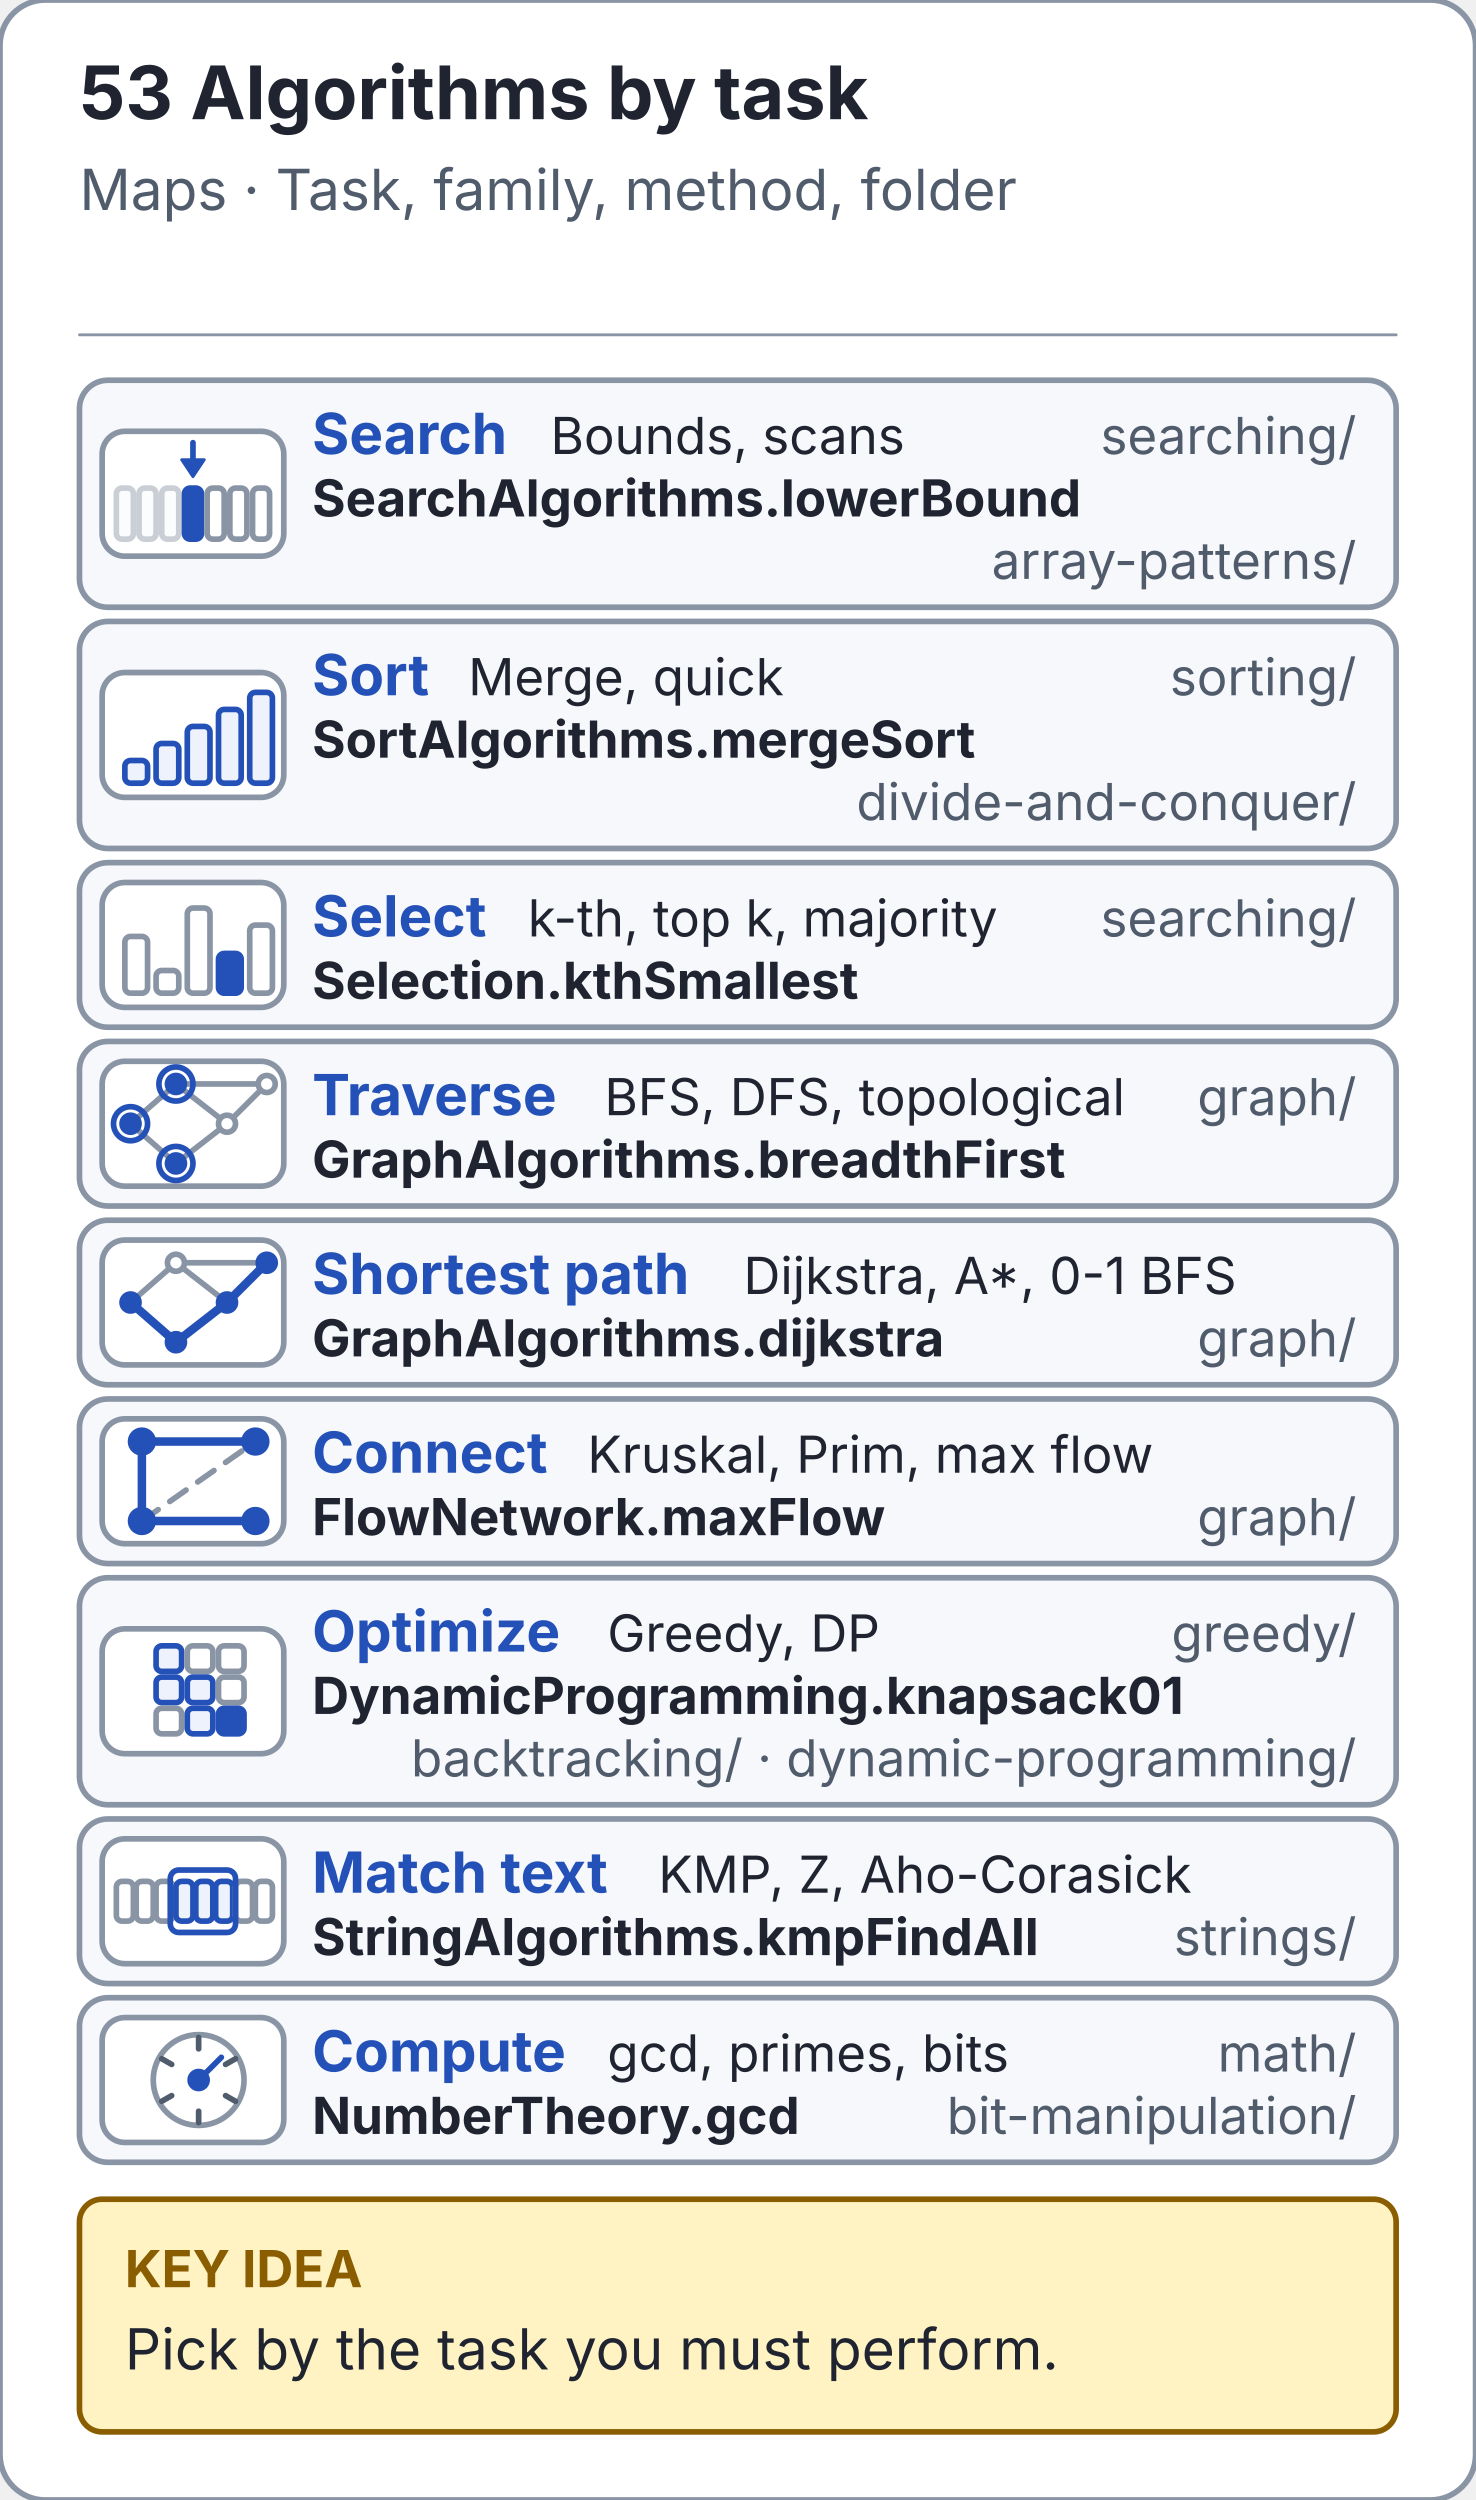
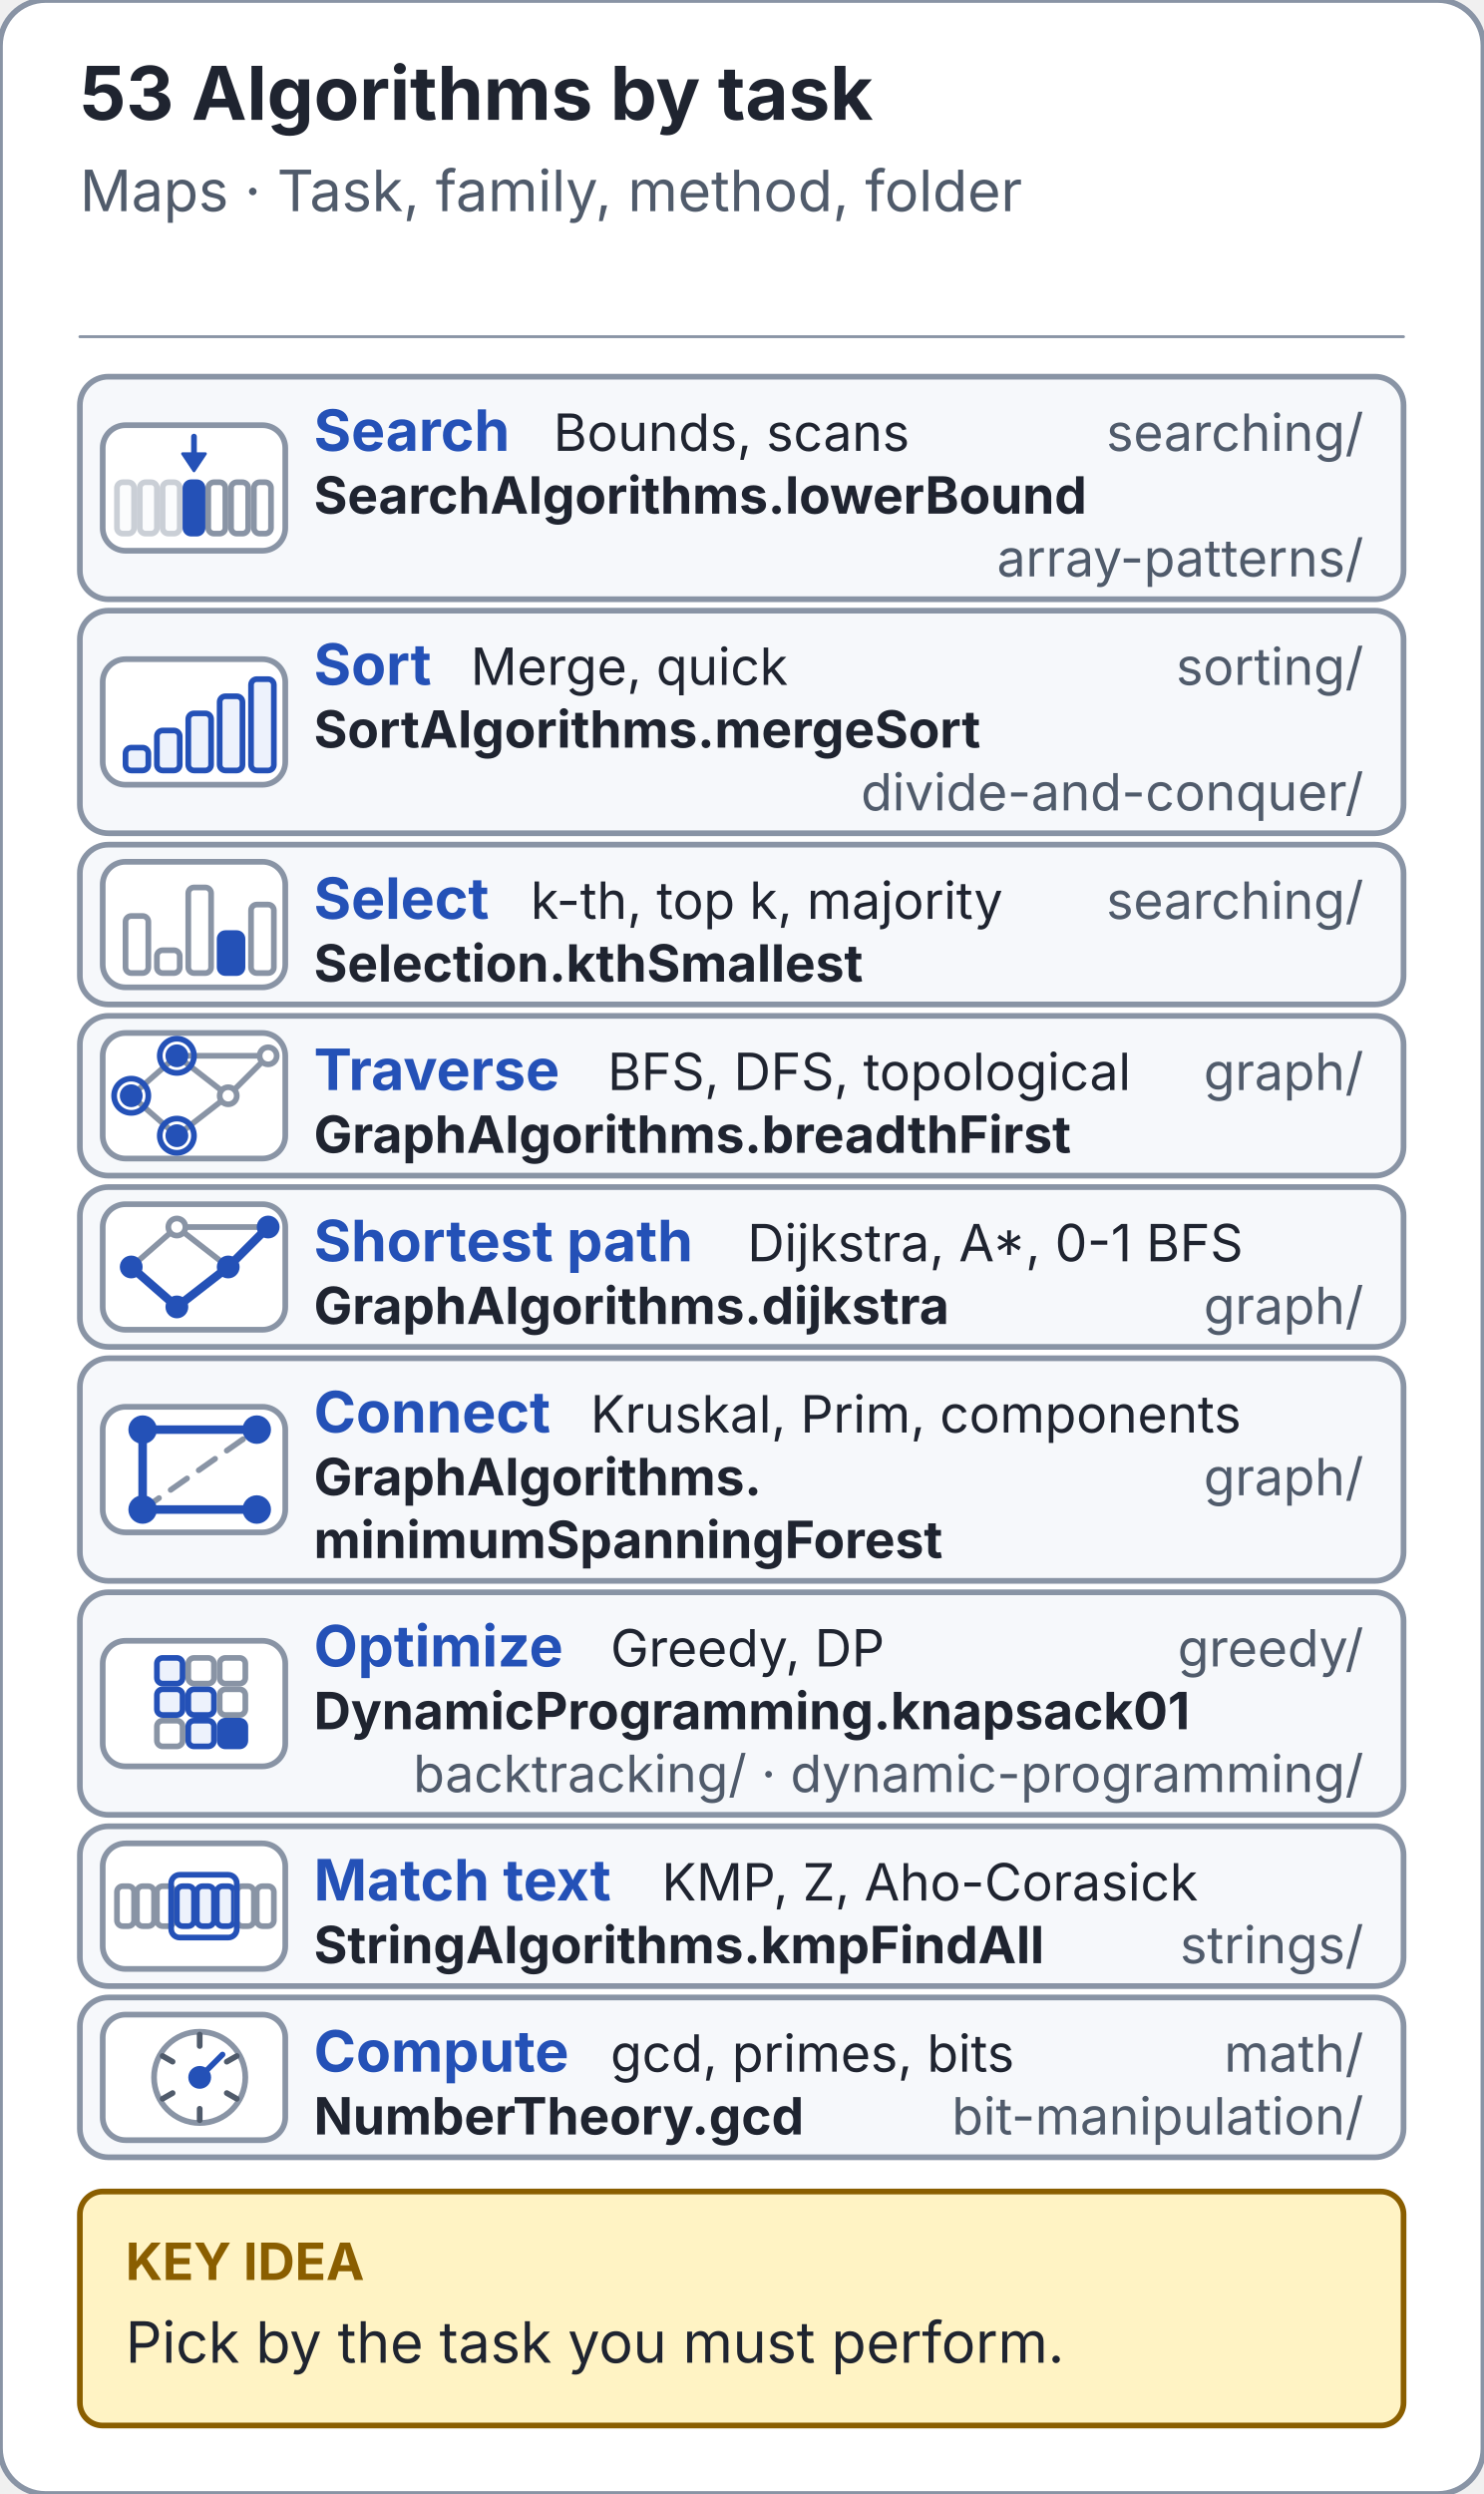
- <svg xmlns="http://www.w3.org/2000/svg" viewBox="0 0 520 881" width="520" height="881" role="img" aria-labelledby="title desc">
+ <svg xmlns="http://www.w3.org/2000/svg" viewBox="0 0 520 874" width="520" height="874" role="img" aria-labelledby="title desc">
  <style>text{font-family:system-ui,-apple-system,BlinkMacSystemFont,"Segoe UI",sans-serif} line,path{stroke-linecap:round;stroke-linejoin:round}</style>
  <defs>
    <marker id="algorithms-map-paper-arrow" markerWidth="9" markerHeight="9" refX="8" refY="4" orient="auto" markerUnits="userSpaceOnUse">
      <path d="M 0 0 L 8 4 L 0 8 Z" fill="#ffffff" />
    </marker>
    <marker id="algorithms-map-ink-arrow" markerWidth="9" markerHeight="9" refX="8" refY="4" orient="auto" markerUnits="userSpaceOnUse">
      <path d="M 0 0 L 8 4 L 0 8 Z" fill="#1f2430" />
    </marker>
    <marker id="algorithms-map-muted-arrow" markerWidth="9" markerHeight="9" refX="8" refY="4" orient="auto" markerUnits="userSpaceOnUse">
      <path d="M 0 0 L 8 4 L 0 8 Z" fill="#505b6b" />
    </marker>
    <marker id="algorithms-map-line-arrow" markerWidth="9" markerHeight="9" refX="8" refY="4" orient="auto" markerUnits="userSpaceOnUse">
      <path d="M 0 0 L 8 4 L 0 8 Z" fill="#8994a5" />
    </marker>
    <marker id="algorithms-map-blue-arrow" markerWidth="9" markerHeight="9" refX="8" refY="4" orient="auto" markerUnits="userSpaceOnUse">
      <path d="M 0 0 L 8 4 L 0 8 Z" fill="#2451b7" />
    </marker>
    <marker id="algorithms-map-soft-arrow" markerWidth="9" markerHeight="9" refX="8" refY="4" orient="auto" markerUnits="userSpaceOnUse">
      <path d="M 0 0 L 8 4 L 0 8 Z" fill="#edf2fc" />
    </marker>
    <marker id="algorithms-map-note-arrow" markerWidth="9" markerHeight="9" refX="8" refY="4" orient="auto" markerUnits="userSpaceOnUse">
      <path d="M 0 0 L 8 4 L 0 8 Z" fill="#fff3c4" />
    </marker>
    <marker id="algorithms-map-gold-arrow" markerWidth="9" markerHeight="9" refX="8" refY="4" orient="auto" markerUnits="userSpaceOnUse">
      <path d="M 0 0 L 8 4 L 0 8 Z" fill="#8a5e00" />
    </marker>
    <marker id="algorithms-map-red-arrow" markerWidth="9" markerHeight="9" refX="8" refY="4" orient="auto" markerUnits="userSpaceOnUse">
      <path d="M 0 0 L 8 4 L 0 8 Z" fill="#bd3026" />
    </marker>
    <marker id="algorithms-map-panel-arrow" markerWidth="9" markerHeight="9" refX="8" refY="4" orient="auto" markerUnits="userSpaceOnUse">
      <path d="M 0 0 L 8 4 L 0 8 Z" fill="#f6f8fb" />
    </marker>
    <marker id="algorithms-map-green-arrow" markerWidth="9" markerHeight="9" refX="8" refY="4" orient="auto" markerUnits="userSpaceOnUse">
      <path d="M 0 0 L 8 4 L 0 8 Z" fill="#1c6b3c" />
    </marker>
    <marker id="algorithms-map-mint-arrow" markerWidth="9" markerHeight="9" refX="8" refY="4" orient="auto" markerUnits="userSpaceOnUse">
      <path d="M 0 0 L 8 4 L 0 8 Z" fill="#e3f4e8" />
    </marker>
    <marker id="algorithms-map-violet-arrow" markerWidth="9" markerHeight="9" refX="8" refY="4" orient="auto" markerUnits="userSpaceOnUse">
      <path d="M 0 0 L 8 4 L 0 8 Z" fill="#6b3fb8" />
    </marker>
    <marker id="algorithms-map-lilac-arrow" markerWidth="9" markerHeight="9" refX="8" refY="4" orient="auto" markerUnits="userSpaceOnUse">
      <path d="M 0 0 L 8 4 L 0 8 Z" fill="#f0eafb" />
    </marker>
    <marker id="algorithms-map-rose-arrow" markerWidth="9" markerHeight="9" refX="8" refY="4" orient="auto" markerUnits="userSpaceOnUse">
      <path d="M 0 0 L 8 4 L 0 8 Z" fill="#fde9e7" />
    </marker>
  </defs>
-   <rect x="0" y="0" width="520" height="881" rx="16" fill="#ffffff" stroke="#8994a5" stroke-width="2" />
+   <rect x="0" y="0" width="520" height="874" rx="16" fill="#ffffff" stroke="#8994a5" stroke-width="2" />
  <text x="28" y="42" font-size="26" fill="#1f2430" text-anchor="start" font-weight="700">53  Algorithms by task</text>
  <text x="28" y="74" font-size="20" fill="#505b6b" text-anchor="start" font-weight="400">Maps · Task, family, method, folder</text>
  <line x1="28" y1="118" x2="492" y2="118" stroke="#8994a5" stroke-width="1" />
-   <rect x="28" y="134" width="464" height="80" rx="10" fill="#f6f8fb" stroke="#8994a5" stroke-width="2" />
-   <rect x="36" y="152" width="64" height="44" rx="8" fill="#ffffff" stroke="#8994a5" stroke-width="2" />
-   <rect x="41" y="172" width="6" height="18" rx="2" fill="#f6f8fb" stroke="#8994a5" stroke-width="2" opacity="0.45" />
-   <rect x="49" y="172" width="6" height="18" rx="2" fill="#f6f8fb" stroke="#8994a5" stroke-width="2" opacity="0.45" />
-   <rect x="57" y="172" width="6" height="18" rx="2" fill="#f6f8fb" stroke="#8994a5" stroke-width="2" opacity="0.45" />
-   <rect x="65" y="172" width="6" height="18" rx="2" fill="#2451b7" stroke="#2451b7" stroke-width="2" />
-   <rect x="73" y="172" width="6" height="18" rx="2" fill="#ffffff" stroke="#8994a5" stroke-width="2" />
-   <rect x="81" y="172" width="6" height="18" rx="2" fill="#ffffff" stroke="#8994a5" stroke-width="2" />
-   <rect x="89" y="172" width="6" height="18" rx="2" fill="#ffffff" stroke="#8994a5" stroke-width="2" />
-   <line x1="68" y1="156" x2="68" y2="162" stroke="#2451b7" stroke-width="2" />
-   <path d="M 68 168 L 64 162 L 72 162 Z" fill="#2451b7" stroke="#2451b7" stroke-width="1" />
-   <text x="110" y="160" font-size="20" fill="#2451b7" text-anchor="start" font-weight="700">Search</text>
-   <text x="194" y="160" font-size="18" fill="#1f2430" text-anchor="start" font-weight="400">Bounds, scans</text>
-   <text x="110" y="182" font-size="18" fill="#1f2430" text-anchor="start" font-weight="700">SearchAlgorithms.lowerBound</text>
-   <text x="478" y="160" font-size="18" fill="#505b6b" text-anchor="end" font-weight="400">searching/</text>
-   <text x="478" y="204" font-size="18" fill="#505b6b" text-anchor="end" font-weight="400">array-patterns/</text>
-   <rect x="28" y="219" width="464" height="80" rx="10" fill="#f6f8fb" stroke="#8994a5" stroke-width="2" />
-   <rect x="36" y="237" width="64" height="44" rx="8" fill="#ffffff" stroke="#8994a5" stroke-width="2" />
-   <rect x="44" y="268" width="8" height="8" rx="2" fill="#edf2fc" stroke="#2451b7" stroke-width="2" />
-   <rect x="55" y="262" width="8" height="14" rx="2" fill="#edf2fc" stroke="#2451b7" stroke-width="2" />
-   <rect x="66" y="256" width="8" height="20" rx="2" fill="#edf2fc" stroke="#2451b7" stroke-width="2" />
-   <rect x="77" y="250" width="8" height="26" rx="2" fill="#edf2fc" stroke="#2451b7" stroke-width="2" />
-   <rect x="88" y="244" width="8" height="32" rx="2" fill="#edf2fc" stroke="#2451b7" stroke-width="2" />
-   <text x="110" y="245" font-size="20" fill="#2451b7" text-anchor="start" font-weight="700">Sort</text>
-   <text x="165" y="245" font-size="18" fill="#1f2430" text-anchor="start" font-weight="400">Merge, quick</text>
-   <text x="110" y="267" font-size="18" fill="#1f2430" text-anchor="start" font-weight="700">SortAlgorithms.mergeSort</text>
-   <text x="478" y="245" font-size="18" fill="#505b6b" text-anchor="end" font-weight="400">sorting/</text>
-   <text x="478" y="289" font-size="18" fill="#505b6b" text-anchor="end" font-weight="400">divide-and-conquer/</text>
-   <rect x="28" y="304" width="464" height="58" rx="10" fill="#f6f8fb" stroke="#8994a5" stroke-width="2" />
-   <rect x="36" y="311" width="64" height="44" rx="8" fill="#ffffff" stroke="#8994a5" stroke-width="2" />
-   <rect x="44" y="330" width="8" height="20" rx="2" fill="#ffffff" stroke="#8994a5" stroke-width="2" />
-   <rect x="55" y="342" width="8" height="8" rx="2" fill="#ffffff" stroke="#8994a5" stroke-width="2" />
-   <rect x="66" y="320" width="8" height="30" rx="2" fill="#ffffff" stroke="#8994a5" stroke-width="2" />
-   <rect x="77" y="336" width="8" height="14" rx="2" fill="#2451b7" stroke="#2451b7" stroke-width="2" />
-   <rect x="88" y="326" width="8" height="24" rx="2" fill="#ffffff" stroke="#8994a5" stroke-width="2" />
-   <text x="110" y="330" font-size="20" fill="#2451b7" text-anchor="start" font-weight="700">Select</text>
-   <text x="186" y="330" font-size="18" fill="#1f2430" text-anchor="start" font-weight="400">k-th, top k, majority</text>
-   <text x="110" y="352" font-size="18" fill="#1f2430" text-anchor="start" font-weight="700">Selection.kthSmallest</text>
-   <text x="478" y="330" font-size="18" fill="#505b6b" text-anchor="end" font-weight="400">searching/</text>
-   <rect x="28" y="367" width="464" height="58" rx="10" fill="#f6f8fb" stroke="#8994a5" stroke-width="2" />
-   <rect x="36" y="374" width="64" height="44" rx="8" fill="#ffffff" stroke="#8994a5" stroke-width="2" />
-   <line x1="46" y1="396" x2="62" y2="382" stroke="#8994a5" stroke-width="2" />
-   <line x1="46" y1="396" x2="62" y2="410" stroke="#8994a5" stroke-width="2" />
-   <line x1="62" y1="382" x2="80" y2="396" stroke="#8994a5" stroke-width="2" />
-   <line x1="62" y1="410" x2="80" y2="396" stroke="#8994a5" stroke-width="2" />
-   <line x1="80" y1="396" x2="94" y2="382" stroke="#8994a5" stroke-width="2" />
-   <line x1="62" y1="382" x2="94" y2="382" stroke="#8994a5" stroke-width="2" />
-   <circle cx="46" cy="396" r="6" fill="none" stroke="#2451b7" stroke-width="2" />
-   <circle cx="46" cy="396" r="3" fill="#2451b7" stroke="#2451b7" stroke-width="2" />
-   <circle cx="62" cy="382" r="6" fill="none" stroke="#2451b7" stroke-width="2" />
-   <circle cx="62" cy="382" r="3" fill="#2451b7" stroke="#2451b7" stroke-width="2" />
-   <circle cx="62" cy="410" r="6" fill="none" stroke="#2451b7" stroke-width="2" />
-   <circle cx="62" cy="410" r="3" fill="#2451b7" stroke="#2451b7" stroke-width="2" />
-   <circle cx="80" cy="396" r="3" fill="#ffffff" stroke="#8994a5" stroke-width="2" />
-   <circle cx="94" cy="382" r="3" fill="#ffffff" stroke="#8994a5" stroke-width="2" />
-   <text x="110" y="393" font-size="20" fill="#2451b7" text-anchor="start" font-weight="700">Traverse</text>
-   <text x="213" y="393" font-size="18" fill="#1f2430" text-anchor="start" font-weight="400">BFS, DFS, topological</text>
-   <text x="110" y="415" font-size="18" fill="#1f2430" text-anchor="start" font-weight="700">GraphAlgorithms.breadthFirst</text>
-   <text x="478" y="393" font-size="18" fill="#505b6b" text-anchor="end" font-weight="400">graph/</text>
-   <rect x="28" y="430" width="464" height="58" rx="10" fill="#f6f8fb" stroke="#8994a5" stroke-width="2" />
-   <rect x="36" y="437" width="64" height="44" rx="8" fill="#ffffff" stroke="#8994a5" stroke-width="2" />
-   <line x1="46" y1="459" x2="62" y2="445" stroke="#8994a5" stroke-width="2" />
-   <line x1="46" y1="459" x2="62" y2="473" stroke="#2451b7" stroke-width="3" />
-   <line x1="62" y1="445" x2="80" y2="459" stroke="#8994a5" stroke-width="2" />
-   <line x1="62" y1="473" x2="80" y2="459" stroke="#2451b7" stroke-width="3" />
-   <line x1="80" y1="459" x2="94" y2="445" stroke="#2451b7" stroke-width="3" />
-   <line x1="62" y1="445" x2="94" y2="445" stroke="#8994a5" stroke-width="2" />
-   <circle cx="46" cy="459" r="3" fill="#2451b7" stroke="#2451b7" stroke-width="2" />
-   <circle cx="62" cy="445" r="3" fill="#ffffff" stroke="#8994a5" stroke-width="2" />
-   <circle cx="62" cy="473" r="3" fill="#2451b7" stroke="#2451b7" stroke-width="2" />
-   <circle cx="80" cy="459" r="3" fill="#2451b7" stroke="#2451b7" stroke-width="2" />
-   <circle cx="94" cy="445" r="3" fill="#2451b7" stroke="#2451b7" stroke-width="2" />
-   <text x="110" y="456" font-size="20" fill="#2451b7" text-anchor="start" font-weight="700">Shortest path</text>
-   <text x="262" y="456" font-size="18" fill="#1f2430" text-anchor="start" font-weight="400">Dijkstra, A*, 0-1 BFS</text>
-   <text x="110" y="478" font-size="18" fill="#1f2430" text-anchor="start" font-weight="700">GraphAlgorithms.dijkstra</text>
-   <text x="478" y="478" font-size="18" fill="#505b6b" text-anchor="end" font-weight="400">graph/</text>
-   <rect x="28" y="493" width="464" height="58" rx="10" fill="#f6f8fb" stroke="#8994a5" stroke-width="2" />
-   <rect x="36" y="500" width="64" height="44" rx="8" fill="#ffffff" stroke="#8994a5" stroke-width="2" />
-   <line x1="50" y1="536" x2="90" y2="508" stroke="#8994a5" stroke-width="2" stroke-dasharray="7 5" />
-   <line x1="50" y1="508" x2="90" y2="508" stroke="#2451b7" stroke-width="3" />
-   <line x1="50" y1="508" x2="50" y2="536" stroke="#2451b7" stroke-width="3" />
-   <line x1="50" y1="536" x2="90" y2="536" stroke="#2451b7" stroke-width="3" />
-   <circle cx="50" cy="508" r="4" fill="#2451b7" stroke="#2451b7" stroke-width="2" />
-   <circle cx="90" cy="508" r="4" fill="#2451b7" stroke="#2451b7" stroke-width="2" />
-   <circle cx="50" cy="536" r="4" fill="#2451b7" stroke="#2451b7" stroke-width="2" />
-   <circle cx="90" cy="536" r="4" fill="#2451b7" stroke="#2451b7" stroke-width="2" />
-   <text x="110" y="519" font-size="20" fill="#2451b7" text-anchor="start" font-weight="700">Connect</text>
-   <text x="207" y="519" font-size="18" fill="#1f2430" text-anchor="start" font-weight="400">Kruskal, Prim, max flow</text>
-   <text x="110" y="541" font-size="18" fill="#1f2430" text-anchor="start" font-weight="700">FlowNetwork.maxFlow</text>
-   <text x="478" y="541" font-size="18" fill="#505b6b" text-anchor="end" font-weight="400">graph/</text>
-   <rect x="28" y="556" width="464" height="80" rx="10" fill="#f6f8fb" stroke="#8994a5" stroke-width="2" />
-   <rect x="36" y="574" width="64" height="44" rx="8" fill="#ffffff" stroke="#8994a5" stroke-width="2" />
-   <rect x="55" y="580" width="9" height="9" rx="2" fill="#edf2fc" stroke="#2451b7" stroke-width="2" />
-   <rect x="66" y="580" width="9" height="9" rx="2" fill="#ffffff" stroke="#8994a5" stroke-width="2" />
-   <rect x="77" y="580" width="9" height="9" rx="2" fill="#ffffff" stroke="#8994a5" stroke-width="2" />
-   <rect x="55" y="591" width="9" height="9" rx="2" fill="#edf2fc" stroke="#2451b7" stroke-width="2" />
-   <rect x="66" y="591" width="9" height="9" rx="2" fill="#edf2fc" stroke="#2451b7" stroke-width="2" />
-   <rect x="77" y="591" width="9" height="9" rx="2" fill="#ffffff" stroke="#8994a5" stroke-width="2" />
-   <rect x="55" y="602" width="9" height="9" rx="2" fill="#ffffff" stroke="#8994a5" stroke-width="2" />
-   <rect x="66" y="602" width="9" height="9" rx="2" fill="#edf2fc" stroke="#2451b7" stroke-width="2" />
-   <rect x="77" y="602" width="9" height="9" rx="2" fill="#2451b7" stroke="#2451b7" stroke-width="2" />
-   <text x="110" y="582" font-size="20" fill="#2451b7" text-anchor="start" font-weight="700">Optimize</text>
-   <text x="214" y="582" font-size="18" fill="#1f2430" text-anchor="start" font-weight="400">Greedy, DP</text>
-   <text x="110" y="604" font-size="18" fill="#1f2430" text-anchor="start" font-weight="700">DynamicProgramming.knapsack01</text>
-   <text x="478" y="582" font-size="18" fill="#505b6b" text-anchor="end" font-weight="400">greedy/</text>
-   <text x="478" y="626" font-size="18" fill="#505b6b" text-anchor="end" font-weight="400">backtracking/ · dynamic-programming/</text>
-   <rect x="28" y="641" width="464" height="58" rx="10" fill="#f6f8fb" stroke="#8994a5" stroke-width="2" />
-   <rect x="36" y="648" width="64" height="44" rx="8" fill="#ffffff" stroke="#8994a5" stroke-width="2" />
-   <rect x="41" y="663" width="6" height="14" rx="2" fill="#ffffff" stroke="#8994a5" stroke-width="2" />
-   <rect x="48" y="663" width="6" height="14" rx="2" fill="#ffffff" stroke="#8994a5" stroke-width="2" />
-   <rect x="55" y="663" width="6" height="14" rx="2" fill="#ffffff" stroke="#8994a5" stroke-width="2" />
-   <rect x="62" y="663" width="6" height="14" rx="2" fill="#edf2fc" stroke="#2451b7" stroke-width="2" />
-   <rect x="69" y="663" width="6" height="14" rx="2" fill="#edf2fc" stroke="#2451b7" stroke-width="2" />
-   <rect x="76" y="663" width="6" height="14" rx="2" fill="#edf2fc" stroke="#2451b7" stroke-width="2" />
-   <rect x="83" y="663" width="6" height="14" rx="2" fill="#ffffff" stroke="#8994a5" stroke-width="2" />
-   <rect x="90" y="663" width="6" height="14" rx="2" fill="#ffffff" stroke="#8994a5" stroke-width="2" />
-   <rect x="60" y="659" width="23" height="22" rx="3" fill="none" stroke="#2451b7" stroke-width="2" />
-   <text x="110" y="667" font-size="20" fill="#2451b7" text-anchor="start" font-weight="700">Match text</text>
-   <text x="232" y="667" font-size="18" fill="#1f2430" text-anchor="start" font-weight="400">KMP, Z, Aho-Corasick</text>
-   <text x="110" y="689" font-size="18" fill="#1f2430" text-anchor="start" font-weight="700">StringAlgorithms.kmpFindAll</text>
-   <text x="478" y="689" font-size="18" fill="#505b6b" text-anchor="end" font-weight="400">strings/</text>
-   <rect x="28" y="704" width="464" height="58" rx="10" fill="#f6f8fb" stroke="#8994a5" stroke-width="2" />
-   <rect x="36" y="711" width="64" height="44" rx="8" fill="#ffffff" stroke="#8994a5" stroke-width="2" />
-   <circle cx="70" cy="733" r="16" fill="#ffffff" stroke="#8994a5" stroke-width="2" />
-   <line x1="70" y1="722" x2="70" y2="718" stroke="#505b6b" stroke-width="2" />
-   <line x1="79.5" y1="727.5" x2="83.0" y2="725.5" stroke="#505b6b" stroke-width="2" />
-   <line x1="79.5" y1="738.5" x2="83.0" y2="740.5" stroke="#505b6b" stroke-width="2" />
-   <line x1="70" y1="744" x2="70" y2="748" stroke="#505b6b" stroke-width="2" />
-   <line x1="60.5" y1="738.5" x2="57.0" y2="740.5" stroke="#505b6b" stroke-width="2" />
-   <line x1="60.5" y1="727.5" x2="57.0" y2="725.5" stroke="#505b6b" stroke-width="2" />
-   <line x1="70" y1="733" x2="78" y2="725" stroke="#2451b7" stroke-width="2" />
-   <circle cx="70" cy="733" r="3" fill="#2451b7" stroke="#2451b7" stroke-width="2" />
-   <text x="110" y="730" font-size="20" fill="#2451b7" text-anchor="start" font-weight="700">Compute</text>
-   <text x="214" y="730" font-size="18" fill="#1f2430" text-anchor="start" font-weight="400">gcd, primes, bits</text>
-   <text x="110" y="752" font-size="18" fill="#1f2430" text-anchor="start" font-weight="700">NumberTheory.gcd</text>
-   <text x="478" y="730" font-size="18" fill="#505b6b" text-anchor="end" font-weight="400">math/</text>
-   <text x="478" y="752" font-size="18" fill="#505b6b" text-anchor="end" font-weight="400">bit-manipulation/</text>
-   <rect x="28" y="775" width="464" height="82" rx="8" fill="#fff3c4" stroke="#8a5e00" stroke-width="2" />
-   <text x="44" y="806" font-size="18" fill="#8a5e00" text-anchor="start" font-weight="700">KEY IDEA</text>
-   <text x="44" y="835" font-size="20" fill="#1f2430" text-anchor="start" font-weight="400">Pick by the task you must perform.</text>
+   <rect x="28" y="132" width="464" height="78" rx="10" fill="#f6f8fb" stroke="#8994a5" stroke-width="2" />
+   <rect x="36" y="149" width="64" height="44" rx="8" fill="#ffffff" stroke="#8994a5" stroke-width="2" />
+   <rect x="41" y="169" width="6" height="18" rx="2" fill="#f6f8fb" stroke="#8994a5" stroke-width="2" opacity="0.45" />
+   <rect x="49" y="169" width="6" height="18" rx="2" fill="#f6f8fb" stroke="#8994a5" stroke-width="2" opacity="0.45" />
+   <rect x="57" y="169" width="6" height="18" rx="2" fill="#f6f8fb" stroke="#8994a5" stroke-width="2" opacity="0.45" />
+   <rect x="65" y="169" width="6" height="18" rx="2" fill="#2451b7" stroke="#2451b7" stroke-width="2" />
+   <rect x="73" y="169" width="6" height="18" rx="2" fill="#ffffff" stroke="#8994a5" stroke-width="2" />
+   <rect x="81" y="169" width="6" height="18" rx="2" fill="#ffffff" stroke="#8994a5" stroke-width="2" />
+   <rect x="89" y="169" width="6" height="18" rx="2" fill="#ffffff" stroke="#8994a5" stroke-width="2" />
+   <line x1="68" y1="153" x2="68" y2="159" stroke="#2451b7" stroke-width="2" />
+   <path d="M 68 165 L 64 159 L 72 159 Z" fill="#2451b7" stroke="#2451b7" stroke-width="1" />
+   <text x="110" y="158" font-size="20" fill="#2451b7" text-anchor="start" font-weight="700">Search</text>
+   <text x="194" y="158" font-size="18" fill="#1f2430" text-anchor="start" font-weight="400">Bounds, scans</text>
+   <text x="110" y="180" font-size="18" fill="#1f2430" text-anchor="start" font-weight="700">SearchAlgorithms.lowerBound</text>
+   <text x="478" y="158" font-size="18" fill="#505b6b" text-anchor="end" font-weight="400">searching/</text>
+   <text x="478" y="202" font-size="18" fill="#505b6b" text-anchor="end" font-weight="400">array-patterns/</text>
+   <rect x="28" y="214" width="464" height="78" rx="10" fill="#f6f8fb" stroke="#8994a5" stroke-width="2" />
+   <rect x="36" y="231" width="64" height="44" rx="8" fill="#ffffff" stroke="#8994a5" stroke-width="2" />
+   <rect x="44" y="262" width="8" height="8" rx="2" fill="#edf2fc" stroke="#2451b7" stroke-width="2" />
+   <rect x="55" y="256" width="8" height="14" rx="2" fill="#edf2fc" stroke="#2451b7" stroke-width="2" />
+   <rect x="66" y="250" width="8" height="20" rx="2" fill="#edf2fc" stroke="#2451b7" stroke-width="2" />
+   <rect x="77" y="244" width="8" height="26" rx="2" fill="#edf2fc" stroke="#2451b7" stroke-width="2" />
+   <rect x="88" y="238" width="8" height="32" rx="2" fill="#edf2fc" stroke="#2451b7" stroke-width="2" />
+   <text x="110" y="240" font-size="20" fill="#2451b7" text-anchor="start" font-weight="700">Sort</text>
+   <text x="165" y="240" font-size="18" fill="#1f2430" text-anchor="start" font-weight="400">Merge, quick</text>
+   <text x="110" y="262" font-size="18" fill="#1f2430" text-anchor="start" font-weight="700">SortAlgorithms.mergeSort</text>
+   <text x="478" y="240" font-size="18" fill="#505b6b" text-anchor="end" font-weight="400">sorting/</text>
+   <text x="478" y="284" font-size="18" fill="#505b6b" text-anchor="end" font-weight="400">divide-and-conquer/</text>
+   <rect x="28" y="296" width="464" height="56" rx="10" fill="#f6f8fb" stroke="#8994a5" stroke-width="2" />
+   <rect x="36" y="302" width="64" height="44" rx="8" fill="#ffffff" stroke="#8994a5" stroke-width="2" />
+   <rect x="44" y="321" width="8" height="20" rx="2" fill="#ffffff" stroke="#8994a5" stroke-width="2" />
+   <rect x="55" y="333" width="8" height="8" rx="2" fill="#ffffff" stroke="#8994a5" stroke-width="2" />
+   <rect x="66" y="311" width="8" height="30" rx="2" fill="#ffffff" stroke="#8994a5" stroke-width="2" />
+   <rect x="77" y="327" width="8" height="14" rx="2" fill="#2451b7" stroke="#2451b7" stroke-width="2" />
+   <rect x="88" y="317" width="8" height="24" rx="2" fill="#ffffff" stroke="#8994a5" stroke-width="2" />
+   <text x="110" y="322" font-size="20" fill="#2451b7" text-anchor="start" font-weight="700">Select</text>
+   <text x="186" y="322" font-size="18" fill="#1f2430" text-anchor="start" font-weight="400">k-th, top k, majority</text>
+   <text x="110" y="344" font-size="18" fill="#1f2430" text-anchor="start" font-weight="700">Selection.kthSmallest</text>
+   <text x="478" y="322" font-size="18" fill="#505b6b" text-anchor="end" font-weight="400">searching/</text>
+   <rect x="28" y="356" width="464" height="56" rx="10" fill="#f6f8fb" stroke="#8994a5" stroke-width="2" />
+   <rect x="36" y="362" width="64" height="44" rx="8" fill="#ffffff" stroke="#8994a5" stroke-width="2" />
+   <line x1="46" y1="384" x2="62" y2="370" stroke="#8994a5" stroke-width="2" />
+   <line x1="46" y1="384" x2="62" y2="398" stroke="#8994a5" stroke-width="2" />
+   <line x1="62" y1="370" x2="80" y2="384" stroke="#8994a5" stroke-width="2" />
+   <line x1="62" y1="398" x2="80" y2="384" stroke="#8994a5" stroke-width="2" />
+   <line x1="80" y1="384" x2="94" y2="370" stroke="#8994a5" stroke-width="2" />
+   <line x1="62" y1="370" x2="94" y2="370" stroke="#8994a5" stroke-width="2" />
+   <circle cx="46" cy="384" r="6" fill="none" stroke="#2451b7" stroke-width="2" />
+   <circle cx="46" cy="384" r="3" fill="#2451b7" stroke="#2451b7" stroke-width="2" />
+   <circle cx="62" cy="370" r="6" fill="none" stroke="#2451b7" stroke-width="2" />
+   <circle cx="62" cy="370" r="3" fill="#2451b7" stroke="#2451b7" stroke-width="2" />
+   <circle cx="62" cy="398" r="6" fill="none" stroke="#2451b7" stroke-width="2" />
+   <circle cx="62" cy="398" r="3" fill="#2451b7" stroke="#2451b7" stroke-width="2" />
+   <circle cx="80" cy="384" r="3" fill="#ffffff" stroke="#8994a5" stroke-width="2" />
+   <circle cx="94" cy="370" r="3" fill="#ffffff" stroke="#8994a5" stroke-width="2" />
+   <text x="110" y="382" font-size="20" fill="#2451b7" text-anchor="start" font-weight="700">Traverse</text>
+   <text x="213" y="382" font-size="18" fill="#1f2430" text-anchor="start" font-weight="400">BFS, DFS, topological</text>
+   <text x="110" y="404" font-size="18" fill="#1f2430" text-anchor="start" font-weight="700">GraphAlgorithms.breadthFirst</text>
+   <text x="478" y="382" font-size="18" fill="#505b6b" text-anchor="end" font-weight="400">graph/</text>
+   <rect x="28" y="416" width="464" height="56" rx="10" fill="#f6f8fb" stroke="#8994a5" stroke-width="2" />
+   <rect x="36" y="422" width="64" height="44" rx="8" fill="#ffffff" stroke="#8994a5" stroke-width="2" />
+   <line x1="46" y1="444" x2="62" y2="430" stroke="#8994a5" stroke-width="2" />
+   <line x1="46" y1="444" x2="62" y2="458" stroke="#2451b7" stroke-width="3" />
+   <line x1="62" y1="430" x2="80" y2="444" stroke="#8994a5" stroke-width="2" />
+   <line x1="62" y1="458" x2="80" y2="444" stroke="#2451b7" stroke-width="3" />
+   <line x1="80" y1="444" x2="94" y2="430" stroke="#2451b7" stroke-width="3" />
+   <line x1="62" y1="430" x2="94" y2="430" stroke="#8994a5" stroke-width="2" />
+   <circle cx="46" cy="444" r="3" fill="#2451b7" stroke="#2451b7" stroke-width="2" />
+   <circle cx="62" cy="430" r="3" fill="#ffffff" stroke="#8994a5" stroke-width="2" />
+   <circle cx="62" cy="458" r="3" fill="#2451b7" stroke="#2451b7" stroke-width="2" />
+   <circle cx="80" cy="444" r="3" fill="#2451b7" stroke="#2451b7" stroke-width="2" />
+   <circle cx="94" cy="430" r="3" fill="#2451b7" stroke="#2451b7" stroke-width="2" />
+   <text x="110" y="442" font-size="20" fill="#2451b7" text-anchor="start" font-weight="700">Shortest path</text>
+   <text x="262" y="442" font-size="18" fill="#1f2430" text-anchor="start" font-weight="400">Dijkstra, A*, 0-1 BFS</text>
+   <text x="110" y="464" font-size="18" fill="#1f2430" text-anchor="start" font-weight="700">GraphAlgorithms.dijkstra</text>
+   <text x="478" y="464" font-size="18" fill="#505b6b" text-anchor="end" font-weight="400">graph/</text>
+   <rect x="28" y="476" width="464" height="78" rx="10" fill="#f6f8fb" stroke="#8994a5" stroke-width="2" />
+   <rect x="36" y="493" width="64" height="44" rx="8" fill="#ffffff" stroke="#8994a5" stroke-width="2" />
+   <line x1="50" y1="529" x2="90" y2="501" stroke="#8994a5" stroke-width="2" stroke-dasharray="7 5" />
+   <line x1="50" y1="501" x2="90" y2="501" stroke="#2451b7" stroke-width="3" />
+   <line x1="50" y1="501" x2="50" y2="529" stroke="#2451b7" stroke-width="3" />
+   <line x1="50" y1="529" x2="90" y2="529" stroke="#2451b7" stroke-width="3" />
+   <circle cx="50" cy="501" r="4" fill="#2451b7" stroke="#2451b7" stroke-width="2" />
+   <circle cx="90" cy="501" r="4" fill="#2451b7" stroke="#2451b7" stroke-width="2" />
+   <circle cx="50" cy="529" r="4" fill="#2451b7" stroke="#2451b7" stroke-width="2" />
+   <circle cx="90" cy="529" r="4" fill="#2451b7" stroke="#2451b7" stroke-width="2" />
+   <text x="110" y="502" font-size="20" fill="#2451b7" text-anchor="start" font-weight="700">Connect</text>
+   <text x="207" y="502" font-size="18" fill="#1f2430" text-anchor="start" font-weight="400">Kruskal, Prim, components</text>
+   <text x="110" y="524" font-size="18" fill="#1f2430" text-anchor="start" font-weight="700">GraphAlgorithms.</text>
+   <text x="110" y="546" font-size="18" fill="#1f2430" text-anchor="start" font-weight="700">minimumSpanningForest</text>
+   <text x="478" y="524" font-size="18" fill="#505b6b" text-anchor="end" font-weight="400">graph/</text>
+   <rect x="28" y="558" width="464" height="78" rx="10" fill="#f6f8fb" stroke="#8994a5" stroke-width="2" />
+   <rect x="36" y="575" width="64" height="44" rx="8" fill="#ffffff" stroke="#8994a5" stroke-width="2" />
+   <rect x="55" y="581" width="9" height="9" rx="2" fill="#edf2fc" stroke="#2451b7" stroke-width="2" />
+   <rect x="66" y="581" width="9" height="9" rx="2" fill="#ffffff" stroke="#8994a5" stroke-width="2" />
+   <rect x="77" y="581" width="9" height="9" rx="2" fill="#ffffff" stroke="#8994a5" stroke-width="2" />
+   <rect x="55" y="592" width="9" height="9" rx="2" fill="#edf2fc" stroke="#2451b7" stroke-width="2" />
+   <rect x="66" y="592" width="9" height="9" rx="2" fill="#edf2fc" stroke="#2451b7" stroke-width="2" />
+   <rect x="77" y="592" width="9" height="9" rx="2" fill="#ffffff" stroke="#8994a5" stroke-width="2" />
+   <rect x="55" y="603" width="9" height="9" rx="2" fill="#ffffff" stroke="#8994a5" stroke-width="2" />
+   <rect x="66" y="603" width="9" height="9" rx="2" fill="#edf2fc" stroke="#2451b7" stroke-width="2" />
+   <rect x="77" y="603" width="9" height="9" rx="2" fill="#2451b7" stroke="#2451b7" stroke-width="2" />
+   <text x="110" y="584" font-size="20" fill="#2451b7" text-anchor="start" font-weight="700">Optimize</text>
+   <text x="214" y="584" font-size="18" fill="#1f2430" text-anchor="start" font-weight="400">Greedy, DP</text>
+   <text x="110" y="606" font-size="18" fill="#1f2430" text-anchor="start" font-weight="700">DynamicProgramming.knapsack01</text>
+   <text x="478" y="584" font-size="18" fill="#505b6b" text-anchor="end" font-weight="400">greedy/</text>
+   <text x="478" y="628" font-size="18" fill="#505b6b" text-anchor="end" font-weight="400">backtracking/ · dynamic-programming/</text>
+   <rect x="28" y="640" width="464" height="56" rx="10" fill="#f6f8fb" stroke="#8994a5" stroke-width="2" />
+   <rect x="36" y="646" width="64" height="44" rx="8" fill="#ffffff" stroke="#8994a5" stroke-width="2" />
+   <rect x="41" y="661" width="6" height="14" rx="2" fill="#ffffff" stroke="#8994a5" stroke-width="2" />
+   <rect x="48" y="661" width="6" height="14" rx="2" fill="#ffffff" stroke="#8994a5" stroke-width="2" />
+   <rect x="55" y="661" width="6" height="14" rx="2" fill="#ffffff" stroke="#8994a5" stroke-width="2" />
+   <rect x="62" y="661" width="6" height="14" rx="2" fill="#edf2fc" stroke="#2451b7" stroke-width="2" />
+   <rect x="69" y="661" width="6" height="14" rx="2" fill="#edf2fc" stroke="#2451b7" stroke-width="2" />
+   <rect x="76" y="661" width="6" height="14" rx="2" fill="#edf2fc" stroke="#2451b7" stroke-width="2" />
+   <rect x="83" y="661" width="6" height="14" rx="2" fill="#ffffff" stroke="#8994a5" stroke-width="2" />
+   <rect x="90" y="661" width="6" height="14" rx="2" fill="#ffffff" stroke="#8994a5" stroke-width="2" />
+   <rect x="60" y="657" width="23" height="22" rx="3" fill="none" stroke="#2451b7" stroke-width="2" />
+   <text x="110" y="666" font-size="20" fill="#2451b7" text-anchor="start" font-weight="700">Match text</text>
+   <text x="232" y="666" font-size="18" fill="#1f2430" text-anchor="start" font-weight="400">KMP, Z, Aho-Corasick</text>
+   <text x="110" y="688" font-size="18" fill="#1f2430" text-anchor="start" font-weight="700">StringAlgorithms.kmpFindAll</text>
+   <text x="478" y="688" font-size="18" fill="#505b6b" text-anchor="end" font-weight="400">strings/</text>
+   <rect x="28" y="700" width="464" height="56" rx="10" fill="#f6f8fb" stroke="#8994a5" stroke-width="2" />
+   <rect x="36" y="706" width="64" height="44" rx="8" fill="#ffffff" stroke="#8994a5" stroke-width="2" />
+   <circle cx="70" cy="728" r="16" fill="#ffffff" stroke="#8994a5" stroke-width="2" />
+   <line x1="70" y1="717" x2="70" y2="713" stroke="#505b6b" stroke-width="2" />
+   <line x1="79.5" y1="722.5" x2="83.0" y2="720.5" stroke="#505b6b" stroke-width="2" />
+   <line x1="79.5" y1="733.5" x2="83.0" y2="735.5" stroke="#505b6b" stroke-width="2" />
+   <line x1="70" y1="739" x2="70" y2="743" stroke="#505b6b" stroke-width="2" />
+   <line x1="60.5" y1="733.5" x2="57.0" y2="735.5" stroke="#505b6b" stroke-width="2" />
+   <line x1="60.5" y1="722.5" x2="57.0" y2="720.5" stroke="#505b6b" stroke-width="2" />
+   <line x1="70" y1="728" x2="78" y2="720" stroke="#2451b7" stroke-width="2" />
+   <circle cx="70" cy="728" r="3" fill="#2451b7" stroke="#2451b7" stroke-width="2" />
+   <text x="110" y="726" font-size="20" fill="#2451b7" text-anchor="start" font-weight="700">Compute</text>
+   <text x="214" y="726" font-size="18" fill="#1f2430" text-anchor="start" font-weight="400">gcd, primes, bits</text>
+   <text x="110" y="748" font-size="18" fill="#1f2430" text-anchor="start" font-weight="700">NumberTheory.gcd</text>
+   <text x="478" y="726" font-size="18" fill="#505b6b" text-anchor="end" font-weight="400">math/</text>
+   <text x="478" y="748" font-size="18" fill="#505b6b" text-anchor="end" font-weight="400">bit-manipulation/</text>
+   <rect x="28" y="768" width="464" height="82" rx="8" fill="#fff3c4" stroke="#8a5e00" stroke-width="2" />
+   <text x="44" y="799" font-size="18" fill="#8a5e00" text-anchor="start" font-weight="700">KEY IDEA</text>
+   <text x="44" y="828" font-size="20" fill="#1f2430" text-anchor="start" font-weight="400">Pick by the task you must perform.</text>
</svg>
